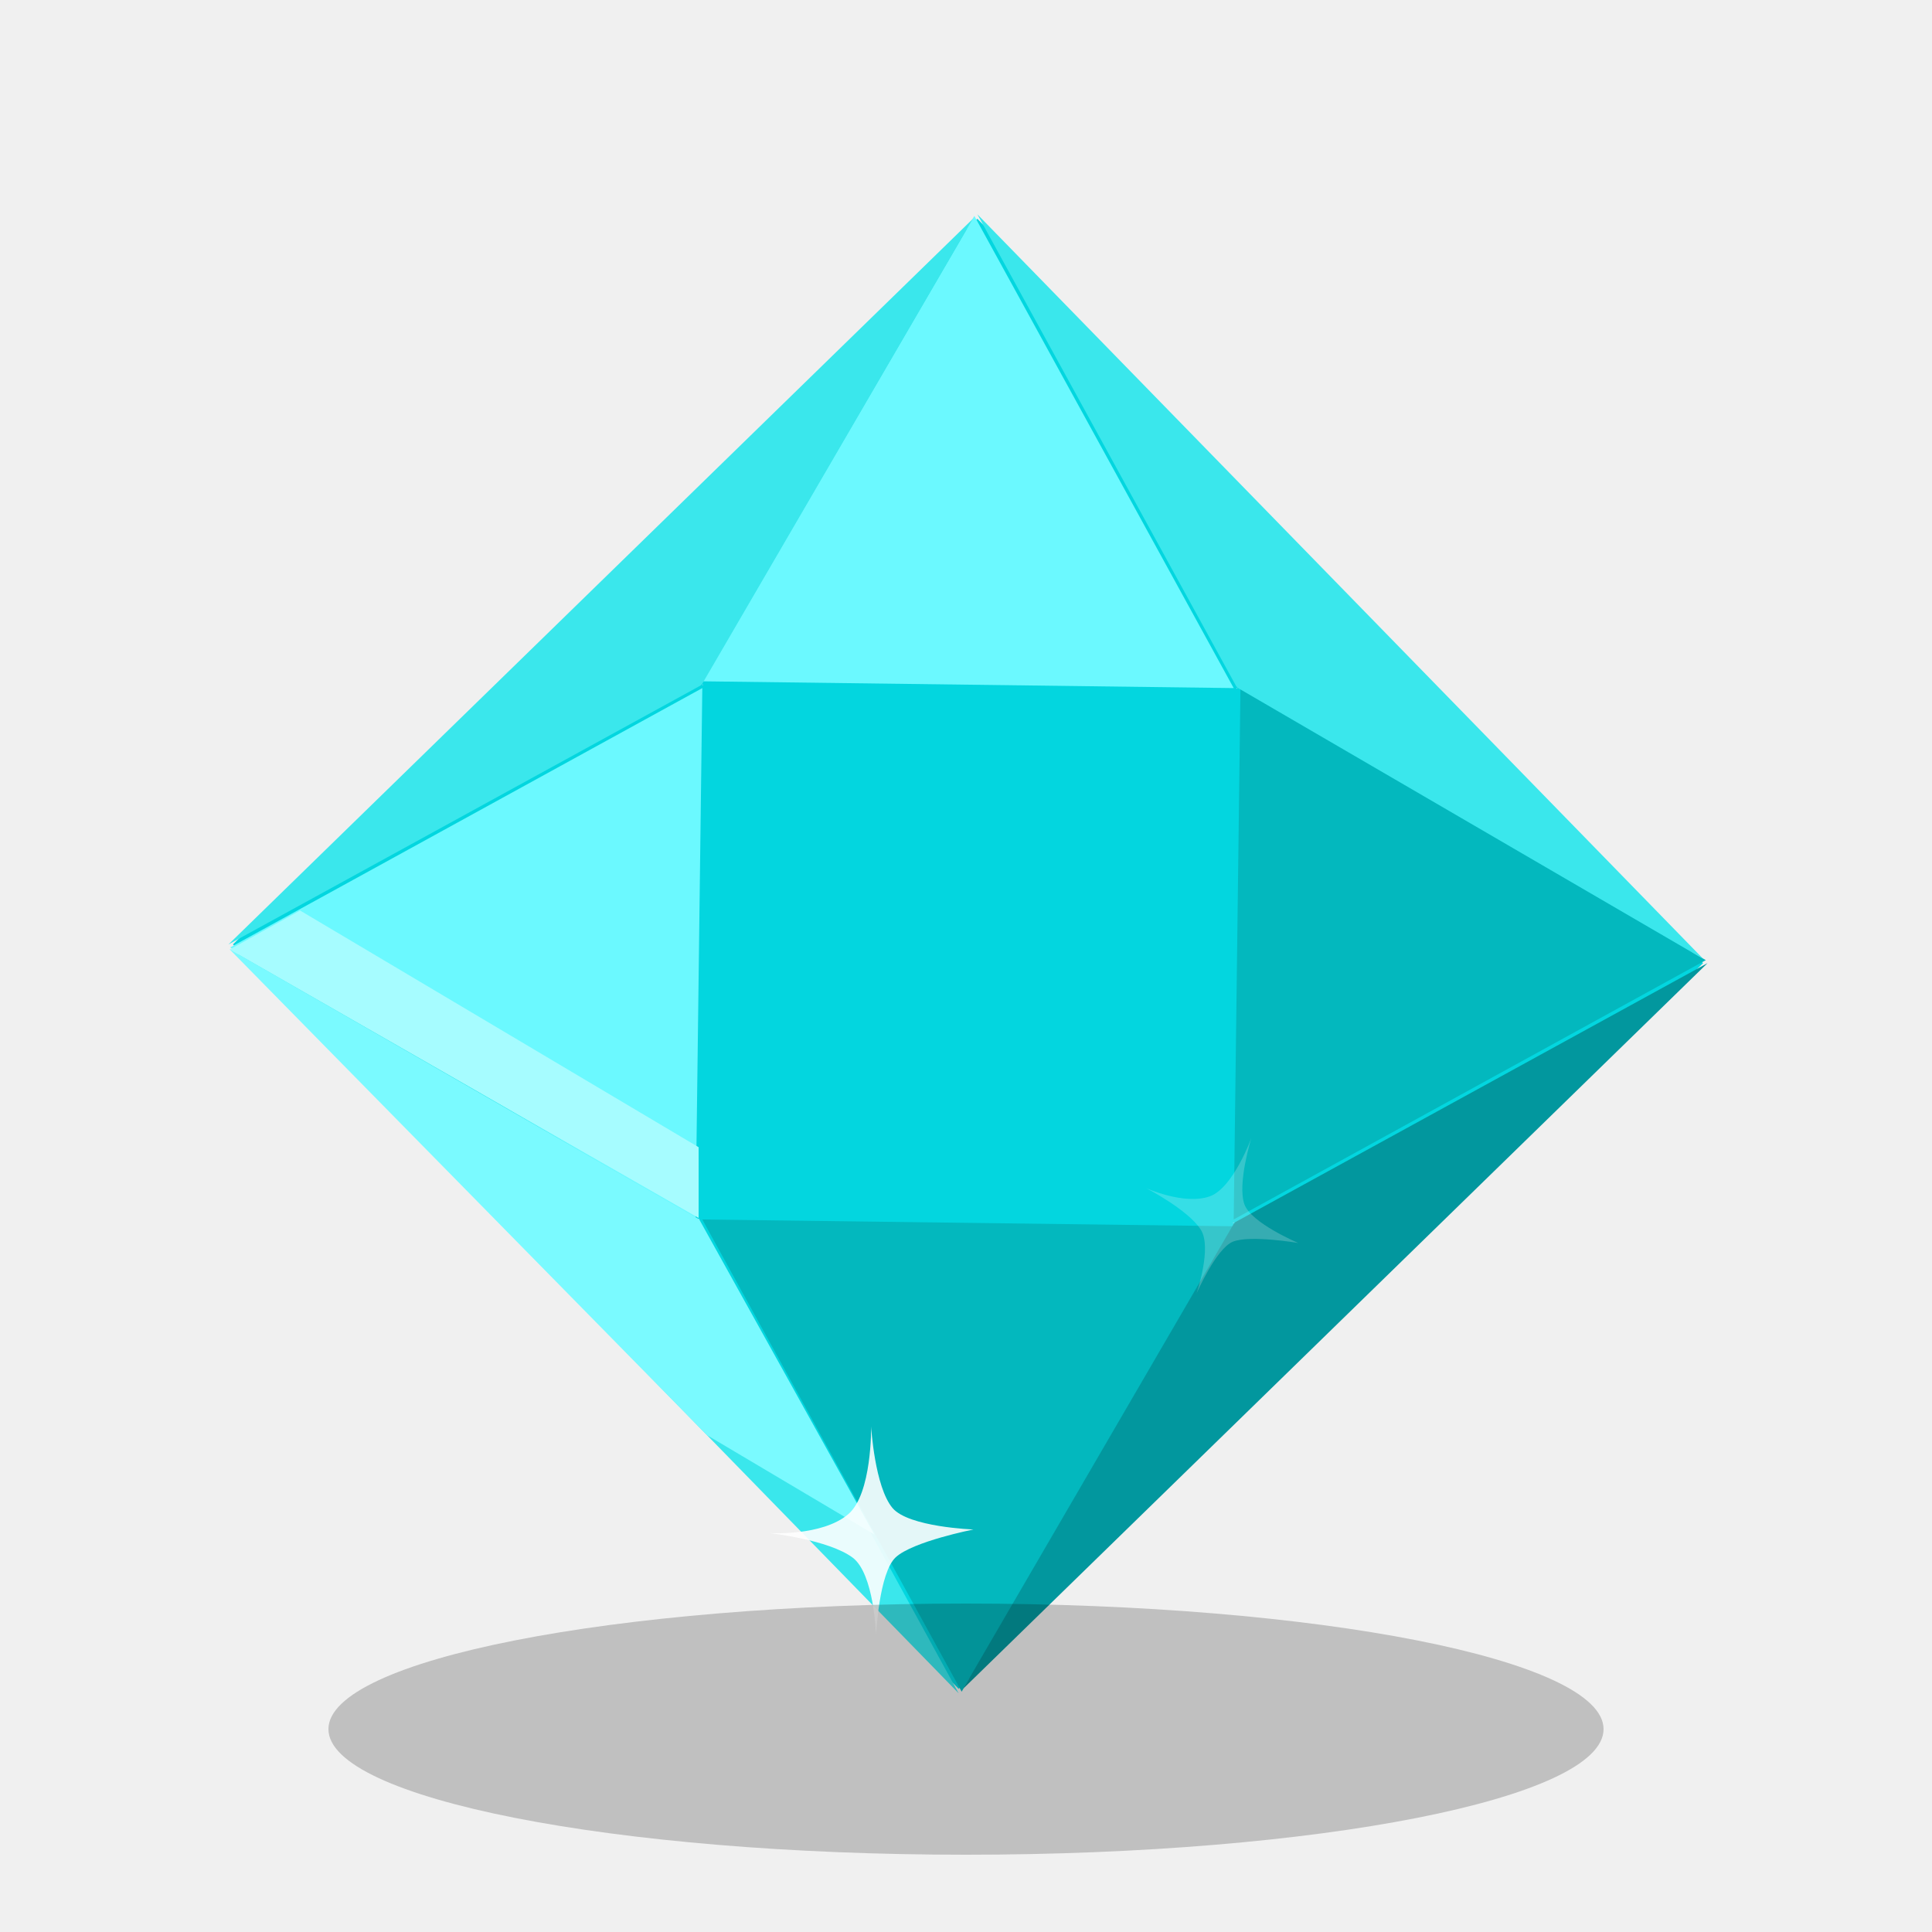
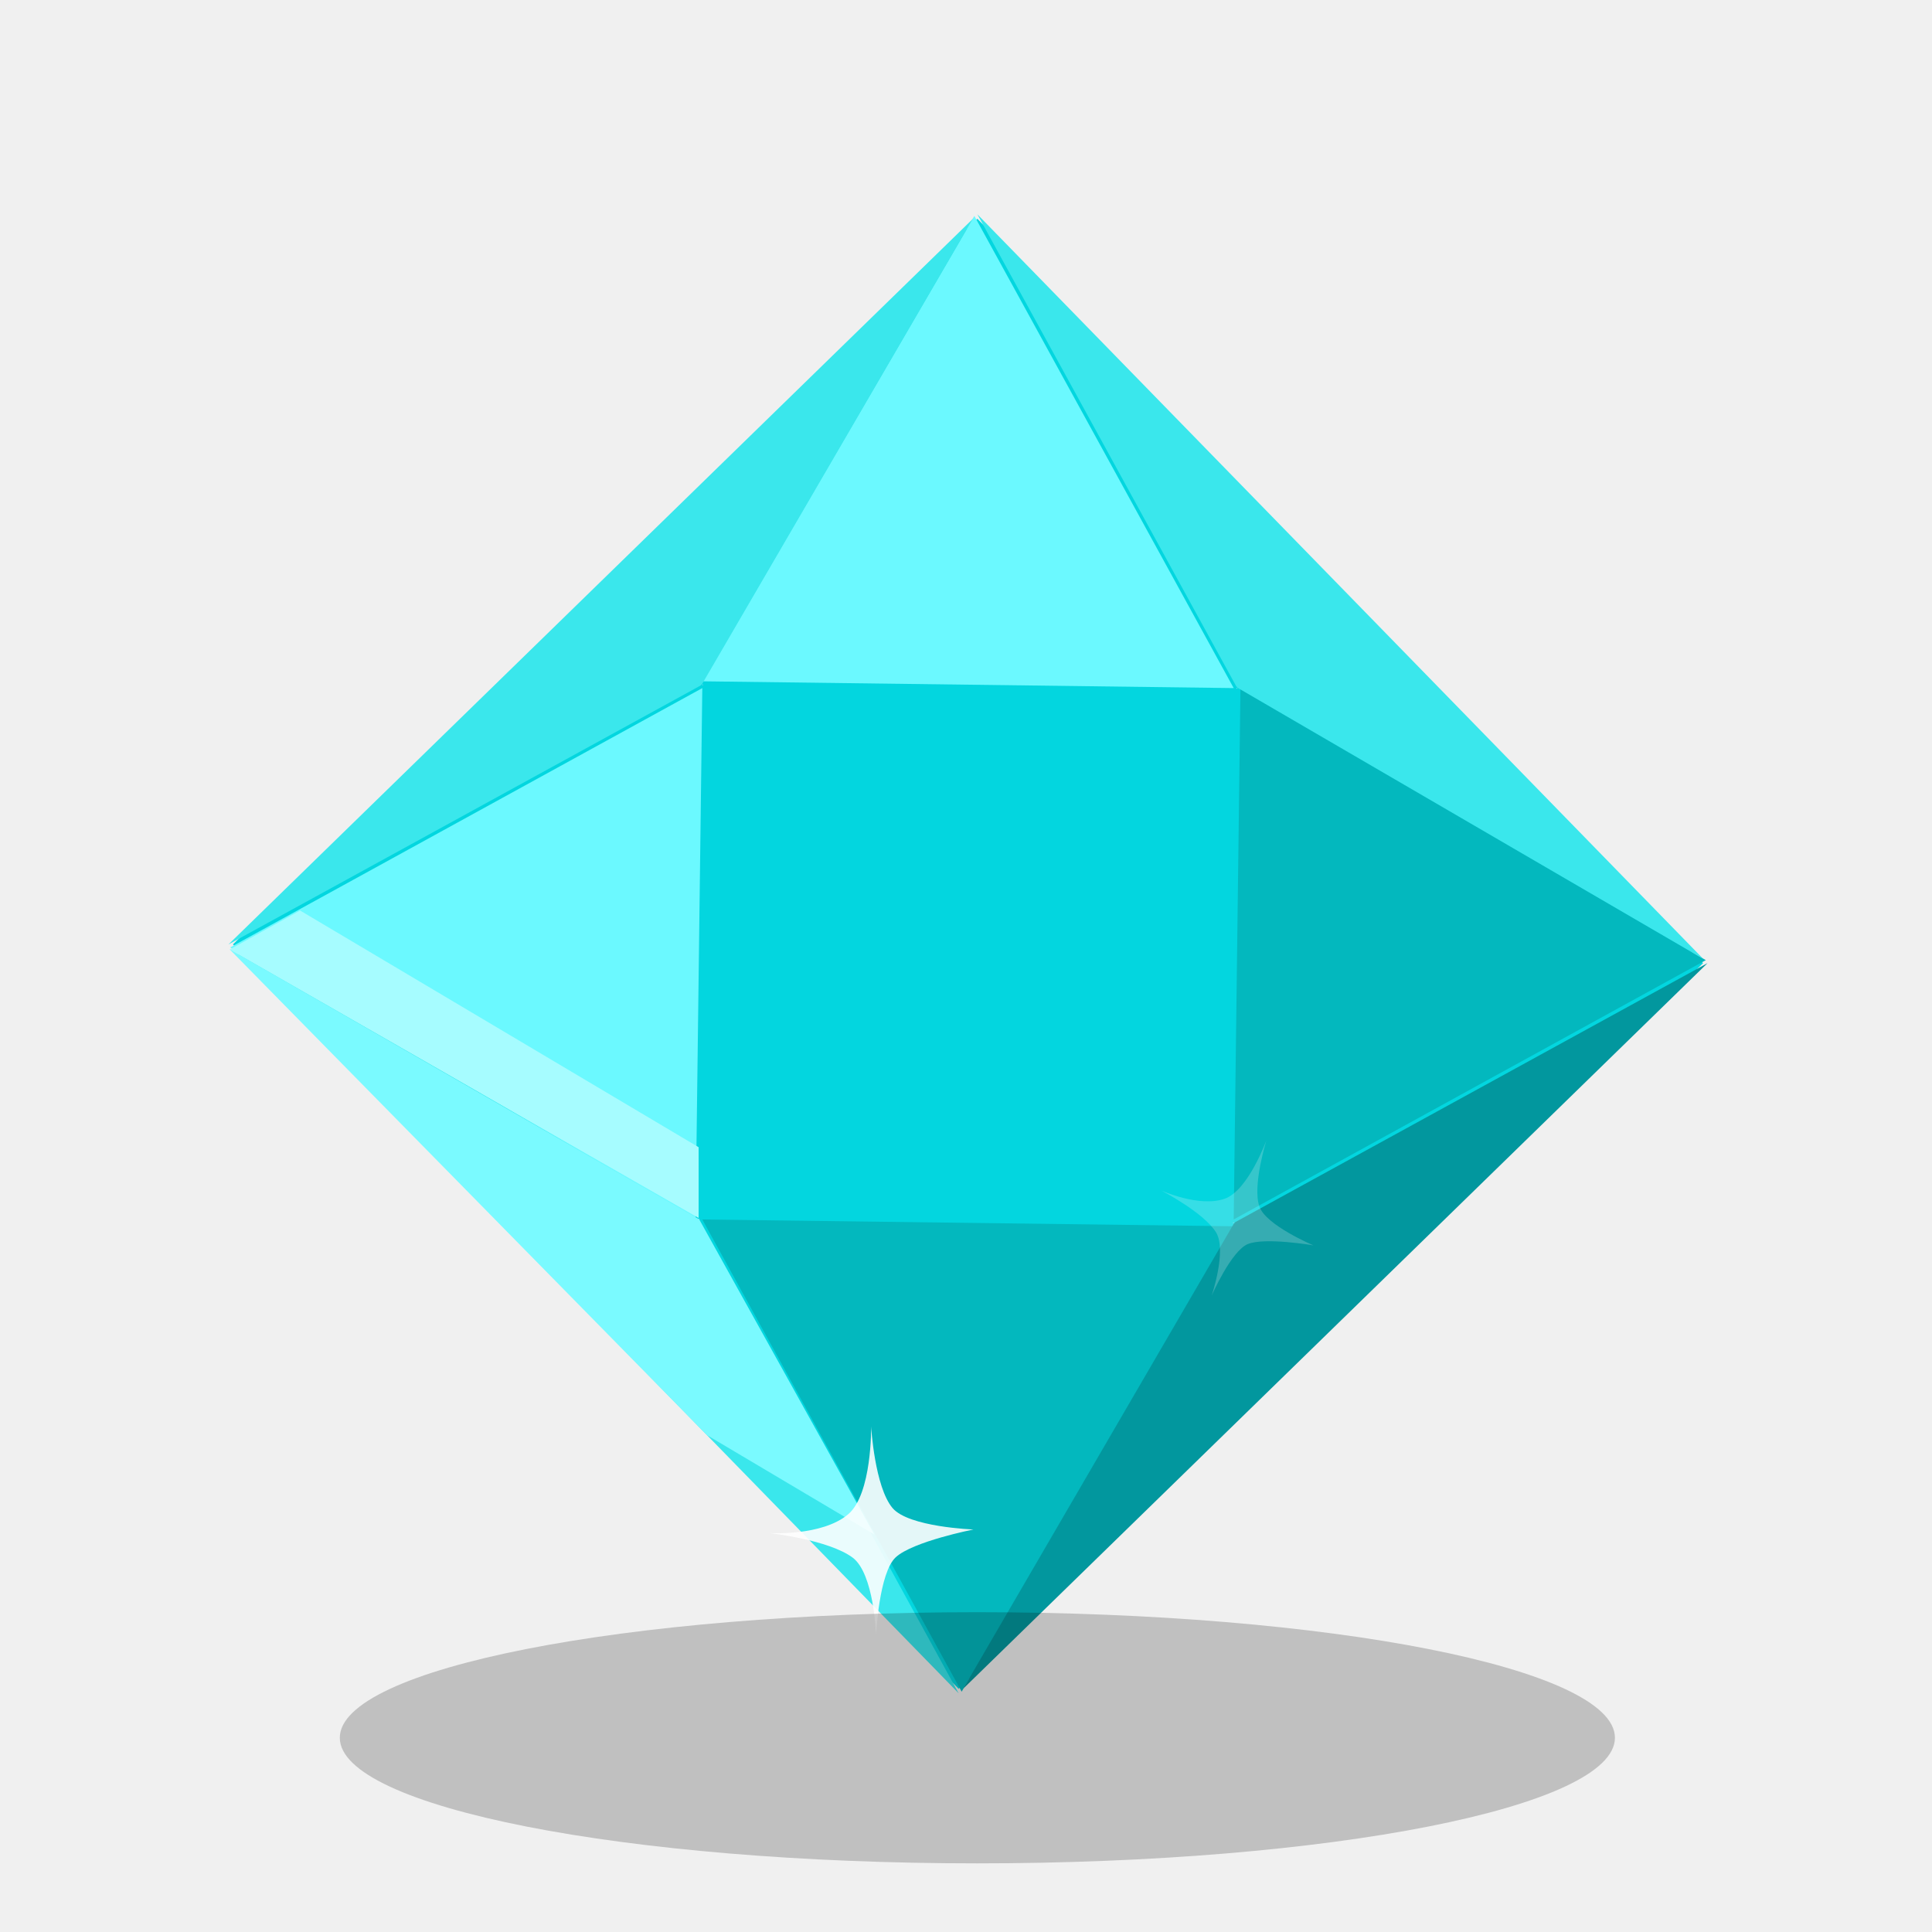
- <svg xmlns="http://www.w3.org/2000/svg" width="100" height="100" viewBox="0 0 100 100" fill="none">
-   <path d="M88.15 49.854L88.149 49.853L88.149 49.853L50.588 11.323L12.057 48.882L49.619 87.413L88.149 49.855L88.149 49.855L88.15 49.854L88.15 49.854Z" fill="#03D6DF" />
-   <path d="M88.379 49.623L88.38 49.623L88.379 49.623ZM88.38 49.623L88.38 49.623L88.38 49.623Z" fill="#E884FF" />
-   <path d="M24.672 36.516L11.828 49.035L24.672 36.516Z" fill="#E884FF" />
-   <path d="M63.856 63.119L88.293 49.697L64.206 35.653L63.856 63.119Z" fill="#03B8BE" />
-   <path d="M12.057 49.112L49.619 87.644L12.057 49.112Z" fill="#E884FF" />
-   <path d="M50.432 11.175L50.432 11.175L36.389 35.265L63.856 35.615L50.432 11.175Z" fill="#6BF9FF" />
-   <path d="M88.302 49.622L75.782 36.779L88.302 49.622Z" fill="#E884FF" />
-   <path d="M49.848 87.413L88.378 49.855L88.378 49.855L49.848 87.413Z" fill="#E884FF" />
-   <path d="M36.351 63.12L49.775 87.561L63.818 63.471L36.351 63.12Z" fill="#03B8BE" />
-   <path d="M11.911 49.039L36.002 63.082L36.351 35.616L11.911 49.039Z" fill="#6BF9FF" />
-   <path d="M64.016 35.806L64.003 35.782L36.555 35.431L36.541 35.455L36.517 35.468L36.167 62.915L36.191 62.929L36.204 62.953L63.653 63.304L63.666 63.28L63.691 63.267L64.04 35.82L64.016 35.806Z" fill="#03D6DF" />
-   <path d="M50.359 11.246L24.672 36.285L50.359 11.246Z" fill="#F5CCFF" />
-   <path d="M11.828 48.882L36.288 35.468L36.288 35.431L36.325 35.431L50.359 11.323L24.672 36.362L11.828 48.882Z" fill="#3AE7EC" />
-   <path d="M36.352 35.431L36.351 35.468L36.375 35.455L36.389 35.432L36.352 35.431Z" fill="#F5CCFF" />
-   <path d="M75.553 36.779L50.512 11.092L50.512 11.092L75.553 36.779Z" fill="#F5CCFF" />
-   <path d="M88.378 49.625L88.38 49.623L88.378 49.625Z" fill="#F5CCFF" />
-   <path d="M64.003 35.551L64.04 35.552L64.04 35.589L88.147 49.623L88.149 49.622L75.63 36.779L50.588 11.092L64.003 35.551Z" fill="#3AE7EC" />
-   <path d="M88.378 49.625L88.379 49.625L88.38 49.623L88.38 49.623L88.378 49.625Z" fill="#F5CCFF" />
-   <path d="M64.003 35.615L64.016 35.639L64.04 35.653L64.041 35.616L64.003 35.615Z" fill="#F5CCFF" />
-   <path d="M36.167 63.184L36.167 63.147L12.057 49.112L49.619 87.644L36.204 63.184L36.167 63.184Z" fill="#3AE7EC" />
-   <path d="M36.167 63.12L36.204 63.12L36.191 63.096L36.167 63.082L36.167 63.12Z" fill="#F5CCFF" />
-   <path d="M88.378 49.622L88.38 49.623L88.379 49.622L88.378 49.622Z" fill="#F5CCFF" />
-   <path d="M88.376 49.854L63.92 63.267L63.919 63.305L63.882 63.304L49.849 87.413L88.378 49.855L88.376 49.854Z" fill="#02979E" />
-   <path d="M88.38 49.623L88.378 49.622L88.38 49.623Z" fill="#F5CCFF" />
-   <path d="M63.832 63.281L63.818 63.304L63.856 63.305L63.856 63.267L63.832 63.281Z" fill="#F5CCFF" />
-   <path d="M88.376 49.623L88.378 49.624L88.379 49.623L88.378 49.622L88.376 49.623Z" fill="#F5CCFF" />
-   <path d="M15.532 47.128L11.888 49.148L36.161 63.043L36.16 59.379L15.532 47.128Z" fill="#A6FCFF" />
-   <path d="M11.885 49.136L36.588 74.28L45.251 79.421L36.192 63.116L11.885 49.136Z" fill="#7AFAFF" />
-   <g opacity="0.894">
-     <path d="M45.089 73.836C45.089 73.836 45.271 76.958 46.198 78.056C47.034 79.047 50.386 79.166 50.386 79.166C50.386 79.166 47.249 79.784 46.362 80.605C45.498 81.405 45.345 84.612 45.345 84.612C45.345 84.612 45.242 81.454 44.135 80.624C42.898 79.696 39.83 79.352 39.83 79.352C39.83 79.352 42.534 79.524 43.893 78.386C45.146 77.336 45.089 73.836 45.089 73.836Z" fill="white" />
+ <svg xmlns="http://www.w3.org/2000/svg" id="eccwzemdbmon1" viewBox="0 0 100 100" shape-rendering="geometricPrecision" text-rendering="geometricPrecision">
+   <g id="eccwzemdbmon2">
+     <path id="eccwzemdbmon3" d="M88.15,49.854L88.149,49.853L88.149,49.853L50.588,11.323L12.057,48.882L49.619,87.413L88.149,49.855L88.149,49.855L88.15,49.854L88.15,49.854Z" fill="rgb(3,214,223)" stroke="none" stroke-width="1" />
+     <path id="eccwzemdbmon4" d="M88.379,49.623L88.38,49.623L88.379,49.623ZM88.38,49.623L88.38,49.623L88.38,49.623Z" fill="rgb(232,132,255)" stroke="none" stroke-width="1" />
+     <path id="eccwzemdbmon5" d="M24.672,36.516L11.828,49.035L24.672,36.516Z" fill="rgb(232,132,255)" stroke="none" stroke-width="1" />
+     <path id="eccwzemdbmon6" d="M63.856,63.119L88.293,49.697L64.206,35.653L63.856,63.119Z" fill="rgb(3,184,190)" stroke="none" stroke-width="1" />
+     <path id="eccwzemdbmon7" d="M50.432,11.175L50.432,11.175L36.389,35.265L63.856,35.615L50.432,11.175Z" fill="rgb(107,249,255)" stroke="none" stroke-width="1" />
+     <path id="eccwzemdbmon8" d="M88.302,49.622L75.782,36.779L88.302,49.622Z" fill="rgb(232,132,255)" stroke="none" stroke-width="1" />
+     <path id="eccwzemdbmon9" d="M49.848,87.413L88.378,49.855L88.378,49.855L49.848,87.413Z" fill="rgb(232,132,255)" stroke="none" stroke-width="1" />
+     <path id="eccwzemdbmon10" d="M36.351,63.12L49.775,87.561L63.818,63.471L36.351,63.12Z" fill="rgb(3,184,190)" stroke="none" stroke-width="1" />
+     <path id="eccwzemdbmon11" d="M11.911,49.039L36.002,63.082L36.351,35.616L11.911,49.039Z" fill="rgb(107,249,255)" stroke="none" stroke-width="1" />
+     <path id="eccwzemdbmon12" d="M64.016,35.806L64.003,35.782L36.555,35.431L36.541,35.455L36.517,35.468L36.167,62.915L36.191,62.929L36.204,62.953L63.653,63.304L63.666,63.28L63.691,63.267L64.04,35.82L64.016,35.806Z" fill="rgb(3,214,223)" stroke="none" stroke-width="1" />
+     <path id="eccwzemdbmon13" d="M50.359,11.246L24.672,36.285L50.359,11.246Z" fill="rgb(245,204,255)" stroke="none" stroke-width="1" />
+     <path id="eccwzemdbmon14" d="M11.828,48.882L36.288,35.468L36.288,35.431L36.325,35.431L50.359,11.323L24.672,36.362L11.828,48.882Z" fill="rgb(58,231,236)" stroke="none" stroke-width="1" />
+     <path id="eccwzemdbmon15" d="M36.352,35.431L36.351,35.468L36.375,35.455L36.389,35.432L36.352,35.431Z" fill="rgb(245,204,255)" stroke="none" stroke-width="1" />
+     <path id="eccwzemdbmon16" d="M75.553,36.779L50.512,11.092L50.512,11.092L75.553,36.779Z" fill="rgb(245,204,255)" stroke="none" stroke-width="1" />
+     <path id="eccwzemdbmon17" d="M88.378,49.625L88.38,49.623L88.378,49.625Z" fill="rgb(245,204,255)" stroke="none" stroke-width="1" />
+     <path id="eccwzemdbmon18" d="M64.003,35.551L64.04,35.552L64.04,35.589L88.147,49.623L88.149,49.622L75.63,36.779L50.588,11.092L64.003,35.551Z" fill="rgb(58,231,236)" stroke="none" stroke-width="1" />
+     <path id="eccwzemdbmon19" d="M88.378,49.625L88.379,49.625L88.38,49.623L88.38,49.623L88.378,49.625Z" fill="rgb(245,204,255)" stroke="none" stroke-width="1" />
+     <path id="eccwzemdbmon20" d="M64.003,35.615L64.016,35.639L64.04,35.653L64.041,35.616L64.003,35.615Z" fill="rgb(245,204,255)" stroke="none" stroke-width="1" />
+     <path id="eccwzemdbmon21" d="M36.167,63.184L36.167,63.147L12.057,49.112L49.619,87.644L36.204,63.184L36.167,63.184Z" fill="rgb(58,231,236)" stroke="none" stroke-width="1" />
+     <path id="eccwzemdbmon22" d="M36.167,63.12L36.204,63.12L36.191,63.096L36.167,63.082L36.167,63.12Z" fill="rgb(245,204,255)" stroke="none" stroke-width="1" />
+     <path id="eccwzemdbmon23" d="M88.378,49.622L88.38,49.623L88.379,49.622L88.378,49.622Z" fill="rgb(245,204,255)" stroke="none" stroke-width="1" />
+     <path id="eccwzemdbmon24" d="M88.376,49.854L63.92,63.267L63.919,63.305L63.882,63.304L49.849,87.413L88.378,49.855L88.376,49.854Z" fill="rgb(2,151,158)" stroke="none" stroke-width="1" />
+     <path id="eccwzemdbmon25" d="M88.38,49.623L88.378,49.622L88.38,49.623Z" fill="rgb(245,204,255)" stroke="none" stroke-width="1" />
+     <path id="eccwzemdbmon26" d="M63.832,63.281L63.818,63.304L63.856,63.305L63.856,63.267L63.832,63.281Z" fill="rgb(245,204,255)" stroke="none" stroke-width="1" />
+     <path id="eccwzemdbmon27" d="M88.376,49.623L88.378,49.624L88.379,49.623L88.378,49.622L88.376,49.623Z" fill="rgb(245,204,255)" stroke="none" stroke-width="1" />
+     <path id="eccwzemdbmon28" d="M15.532,47.128L11.888,49.148L36.161,63.043L36.16,59.379L15.532,47.128Z" fill="rgb(166,252,255)" stroke="none" stroke-width="1" />
+     <path id="eccwzemdbmon29" d="M11.885,49.136L36.588,74.28L45.251,79.421L36.192,63.116L11.885,49.136Z" fill="rgb(122,250,255)" stroke="none" stroke-width="1" />
  </g>
-   <g opacity="0.207">
-     <path d="M64.774 58.891C64.774 58.891 64.031 61.257 64.409 62.333C64.75 63.304 67.203 64.338 67.203 64.338C67.203 64.338 64.703 63.91 63.814 64.269C62.948 64.618 61.932 66.953 61.932 66.953C61.932 66.953 62.745 64.582 62.157 63.654C61.501 62.617 59.322 61.496 59.322 61.496C59.322 61.496 61.279 62.387 62.607 61.927C63.832 61.502 64.774 58.891 64.774 58.891Z" fill="white" />
+   <g id="eccwzemdbmon30" opacity="0.894">
+     <path id="eccwzemdbmon31" d="M45.089,73.836C45.089,73.836,45.271,76.958,46.198,78.056C47.034,79.047,50.386,79.166,50.386,79.166C50.386,79.166,47.249,79.784,46.362,80.605C45.498,81.405,45.345,84.612,45.345,84.612C45.345,84.612,45.242,81.454,44.135,80.624C42.898,79.696,39.83,79.352,39.83,79.352C39.83,79.352,42.534,79.524,43.893,78.386C45.146,77.336,45.089,73.836,45.089,73.836Z" fill="rgb(255,255,255)" stroke="none" stroke-width="1" />
  </g>
-   <ellipse cx="50" cy="89.5" rx="33" ry="6.5" fill="black" fill-opacity="0.2" />
+   <g id="eccwzemdbmon32" opacity="0.207">
+     <path id="eccwzemdbmon33" d="M64.774,58.891C64.774,58.891,64.031,61.257,64.409,62.333C64.75,63.304,67.203,64.338,67.203,64.338C67.203,64.338,64.703,63.91,63.814,64.269C62.948,64.618,61.932,66.953,61.932,66.953C61.932,66.953,62.745,64.582,62.157,63.654C61.501,62.617,59.322,61.496,59.322,61.496C59.322,61.496,61.279,62.387,62.607,61.927C63.832,61.502,64.774,58.891,64.774,58.891Z" transform="matrix(1 0 0 1 0.7781 0.1216)" fill="rgb(255,255,255)" stroke="none" stroke-width="1" />
+   </g>
+   <ellipse id="eccwzemdbmon34" rx="33" ry="6.5" transform="matrix(1 0 0 1 50.5883 89.94701)" fill="rgb(0,0,0)" fill-opacity="0.2" stroke="none" stroke-width="1" />
</svg>
